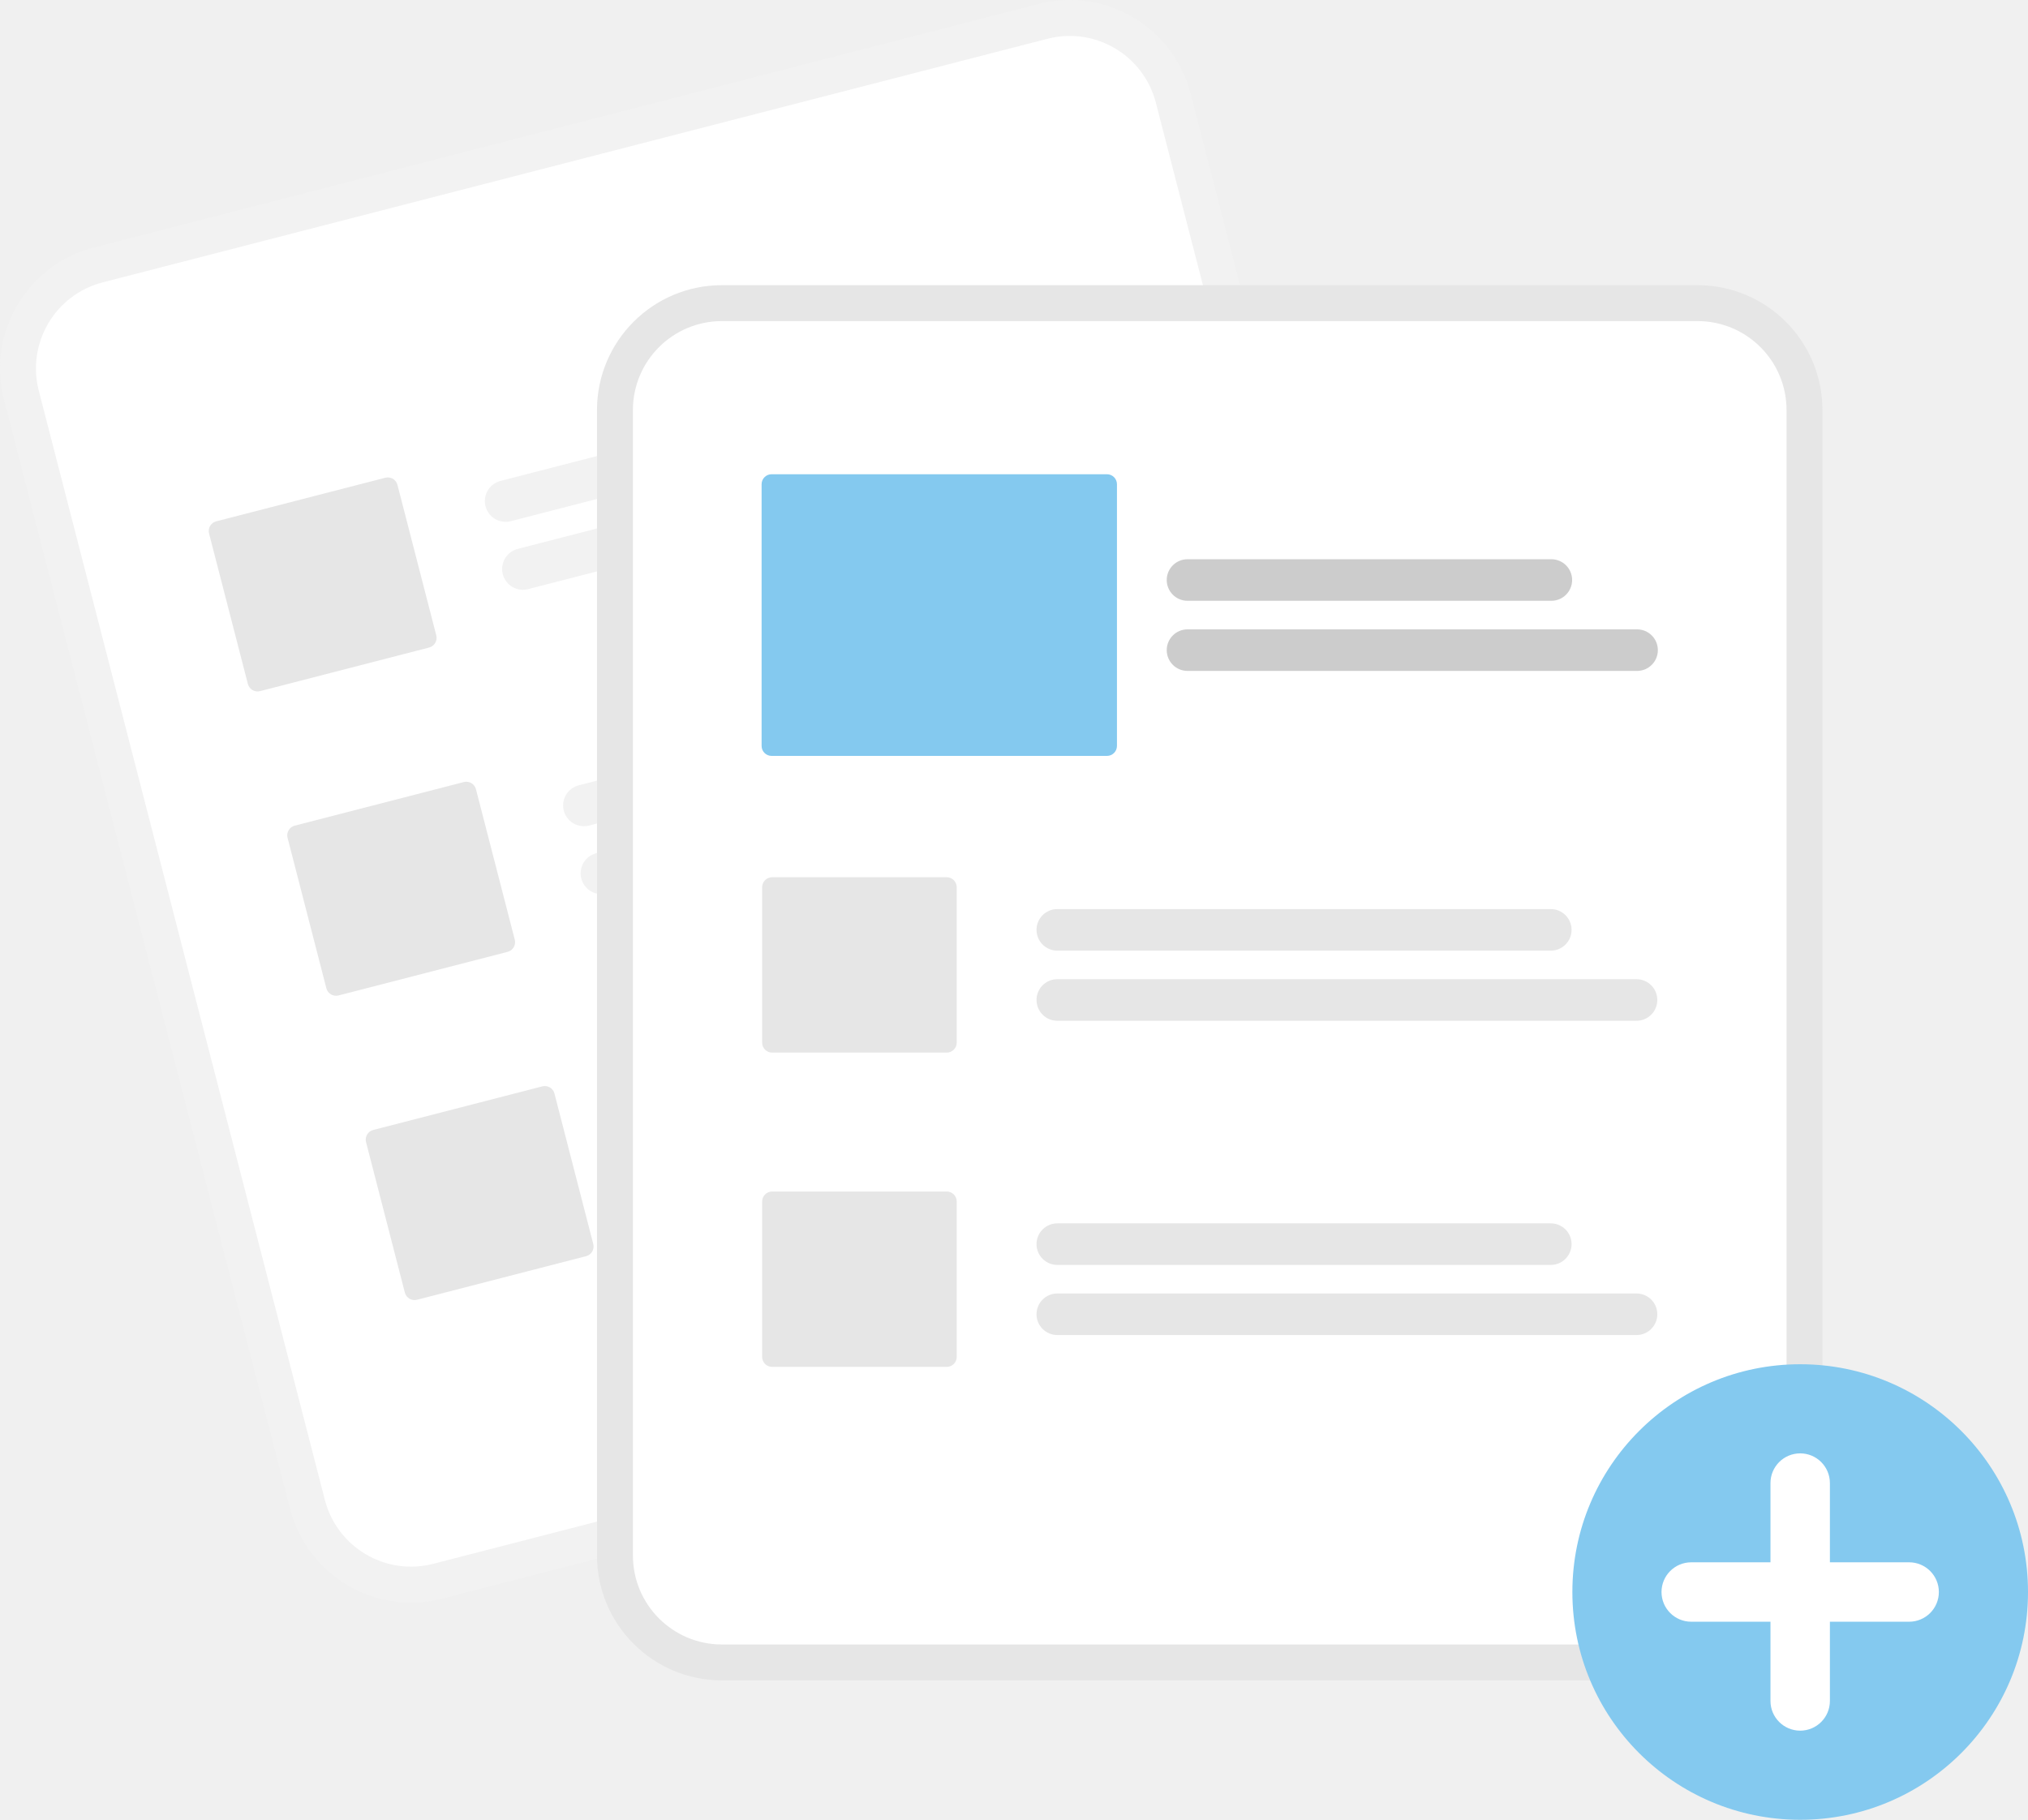
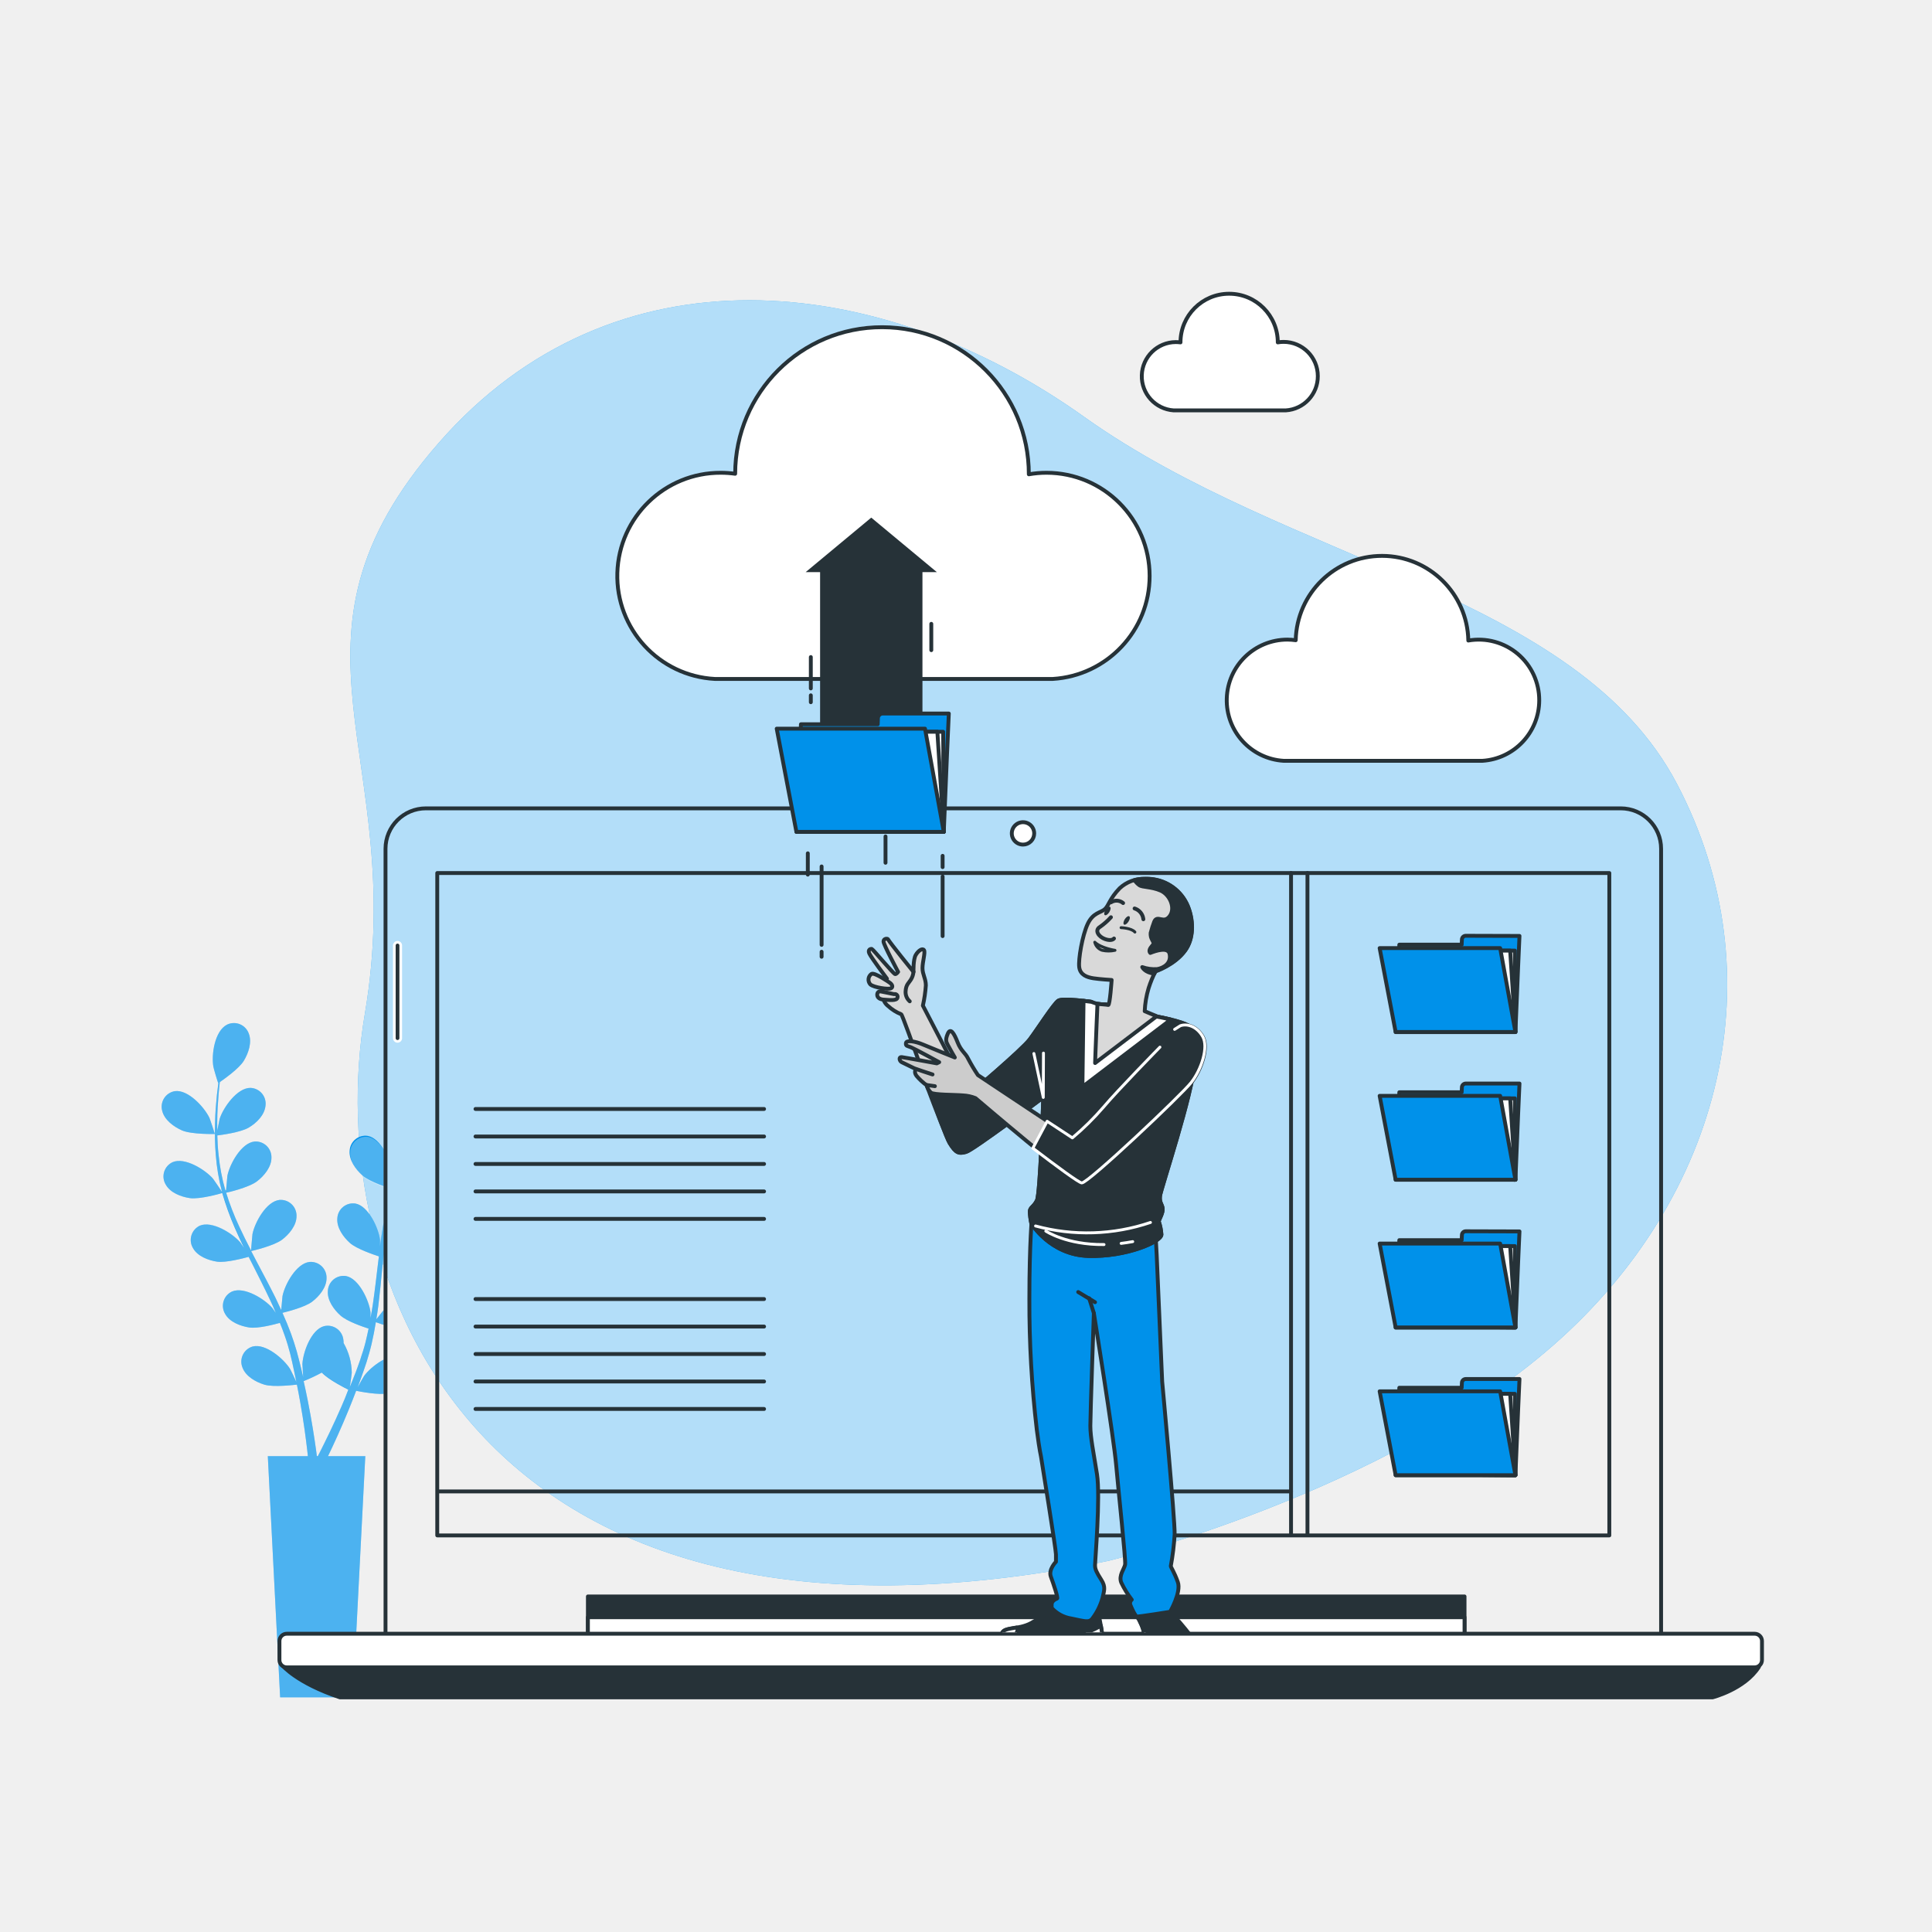
- <svg xmlns="http://www.w3.org/2000/svg" width="782.044" height="701.88" viewBox="0 0 782.044 701.88" role="img" artist="Katerina Limpitsouni" source="https://undraw.co/">
-   <path d="M609.488,100.59l-25.446,6.562L270.537,187.999,245.091,194.561A48.179,48.179,0,0,0,210.508,253.179L320.849,681.056a48.179,48.179,0,0,0,58.618,34.583l.066-.017,364.265-93.937.066-.017a48.179,48.179,0,0,0,34.583-58.618l-110.341-427.877A48.179,48.179,0,0,0,609.488,100.59Z" transform="translate(-208.9778 -99.05999)" fill="#f2f2f2" />
-   <path d="M612.948,114.005l-30.139,7.772L278.69,200.204l-30.139,7.772a34.309,34.309,0,0,0-24.628,41.743l110.341,427.877a34.309,34.309,0,0,0,41.743,24.627l.066-.017,364.265-93.937.066-.017a34.309,34.309,0,0,0,24.627-41.743l-110.341-427.877A34.309,34.309,0,0,0,612.948,114.005Z" transform="translate(-208.9778 -99.05999)" fill="#fff" />
-   <path d="M590.19,252.563,405.917,300.084a8.014,8.014,0,0,1-4.002-15.52l184.273-47.52A8.014,8.014,0,0,1,590.19,252.563Z" transform="translate(-208.9778 -99.05999)" fill="#f2f2f2" />
-   <path d="M628.955,270.499,412.671,326.274a8.014,8.014,0,1,1-4.002-15.52l216.284-55.775a8.014,8.014,0,0,1,4.002,15.52Z" transform="translate(-208.9778 -99.05999)" fill="#f2f2f2" />
-   <path d="M620.458,369.937l-184.273,47.52a8.014,8.014,0,1,1-4.002-15.52l184.273-47.52a8.014,8.014,0,1,1,4.002,15.52Z" transform="translate(-208.9778 -99.05999)" fill="#f2f2f2" />
-   <path d="M659.223,387.873l-216.284,55.775a8.014,8.014,0,1,1-4.002-15.52l216.284-55.775a8.014,8.014,0,0,1,4.002,15.52Z" transform="translate(-208.9778 -99.05999)" fill="#f2f2f2" />
-   <path d="M650.727,487.31l-184.273,47.52a8.014,8.014,0,0,1-4.002-15.52l184.273-47.52a8.014,8.014,0,0,1,4.002,15.52Z" transform="translate(-208.9778 -99.05999)" fill="#f2f2f2" />
-   <path d="M689.492,505.246l-216.284,55.775a8.014,8.014,0,1,1-4.002-15.52l216.284-55.775a8.014,8.014,0,0,1,4.002,15.52Z" transform="translate(-208.9778 -99.05999)" fill="#f2f2f2" />
-   <path d="M374.459,348.809l-65.212,16.817a3.847,3.847,0,0,1-4.681-2.761L289.596,304.816a3.847,3.847,0,0,1,2.761-4.681l65.212-16.817a3.847,3.847,0,0,1,4.681,2.761l14.969,58.048A3.847,3.847,0,0,1,374.459,348.809Z" transform="translate(-208.9778 -99.05999)" fill="#e6e6e6" />
-   <path d="M404.727,466.182l-65.212,16.817a3.847,3.847,0,0,1-4.681-2.761l-14.969-58.048A3.847,3.847,0,0,1,322.626,417.509l65.212-16.817a3.847,3.847,0,0,1,4.681,2.761l14.969,58.048A3.847,3.847,0,0,1,404.727,466.182Z" transform="translate(-208.9778 -99.05999)" fill="#e6e6e6" />
-   <path d="M434.995,583.556l-65.212,16.817a3.847,3.847,0,0,1-4.681-2.761l-14.969-58.048a3.847,3.847,0,0,1,2.761-4.681l65.212-16.817a3.847,3.847,0,0,1,4.681,2.761l14.969,58.048A3.847,3.847,0,0,1,434.995,583.556Z" transform="translate(-208.9778 -99.05999)" fill="#e6e6e6" />
-   <path d="M863.636,209.052H487.318a48.179,48.179,0,0,0-48.125,48.125V699.053a48.179,48.179,0,0,0,48.125,48.125H863.636a48.179,48.179,0,0,0,48.125-48.125V257.177A48.179,48.179,0,0,0,863.636,209.052Z" transform="translate(-208.9778 -99.05999)" fill="#e6e6e6" />
-   <path d="M863.637,222.906H487.318a34.309,34.309,0,0,0-34.271,34.271V699.053a34.309,34.309,0,0,0,34.271,34.271H863.637a34.309,34.309,0,0,0,34.271-34.271V257.177A34.309,34.309,0,0,0,863.637,222.906Z" transform="translate(-208.9778 -99.05999)" fill="#fff" />
-   <circle cx="694.194" cy="614.03" r="87.85" fill="#84c9ef" />
-   <path d="M945.187,701.631H914.631V671.074a11.459,11.459,0,0,0-22.918,0v30.557H861.156a11.459,11.459,0,0,0,0,22.918h30.557V755.105a11.459,11.459,0,1,0,22.918,0V724.548h30.557a11.459,11.459,0,0,0,0-22.918Z" transform="translate(-208.9778 -99.05999)" fill="#fff" />
-   <path d="M807.001,465.716H616.699a8.014,8.014,0,1,1,0-16.028H807.001a8.014,8.014,0,0,1,0,16.028Z" transform="translate(-208.9778 -99.05999)" fill="#e6e6e6" />
-   <path d="M840.059,492.763H616.699a8.014,8.014,0,1,1,0-16.028H840.059a8.014,8.014,0,1,1,0,16.028Z" transform="translate(-208.9778 -99.05999)" fill="#e6e6e6" />
-   <path d="M807.001,586.929H616.699a8.014,8.014,0,1,1,0-16.028H807.001a8.014,8.014,0,0,1,0,16.028Z" transform="translate(-208.9778 -99.05999)" fill="#e6e6e6" />
-   <path d="M840.059,613.977H616.699a8.014,8.014,0,1,1,0-16.028H840.059a8.014,8.014,0,1,1,0,16.028Z" transform="translate(-208.9778 -99.05999)" fill="#e6e6e6" />
-   <path d="M574.07,505.042H506.724a3.847,3.847,0,0,1-3.843-3.843V441.252a3.847,3.847,0,0,1,3.843-3.843h67.346a3.847,3.847,0,0,1,3.843,3.843v59.947A3.847,3.847,0,0,1,574.07,505.042Z" transform="translate(-208.9778 -99.05999)" fill="#e6e6e6" />
-   <path d="M574.07,626.255H506.724a3.847,3.847,0,0,1-3.843-3.843V562.465a3.847,3.847,0,0,1,3.843-3.843h67.346a3.847,3.847,0,0,1,3.843,3.843v59.947A3.847,3.847,0,0,1,574.07,626.255Z" transform="translate(-208.9778 -99.05999)" fill="#e6e6e6" />
-   <path d="M807.212,330.781H666.91a8.014,8.014,0,0,1,0-16.028H807.212a8.014,8.014,0,0,1,0,16.028Z" transform="translate(-208.9778 -99.05999)" fill="#ccc" />
-   <path d="M840.27,357.829H666.91a8.014,8.014,0,1,1,0-16.028h173.36a8.014,8.014,0,0,1,0,16.028Z" transform="translate(-208.9778 -99.05999)" fill="#ccc" />
-   <path d="M635.859,390.607H506.513a3.847,3.847,0,0,1-3.843-3.843V285.817a3.847,3.847,0,0,1,3.843-3.843H635.859a3.847,3.847,0,0,1,3.843,3.843V386.764A3.847,3.847,0,0,1,635.859,390.607Z" transform="translate(-208.9778 -99.05999)" fill="#84c9ef" />
+ <svg xmlns="http://www.w3.org/2000/svg" viewBox="0 0 500 500">
+   <defs>
+     <clipPath id="freepik--clip-path--inject-9">
+       <rect x="34.57" y="250.32" width="64.74" height="189.38" style="fill:none" />
+     </clipPath>
+     <clipPath id="freepik--clip-path-2--inject-9">
+       <rect x="219.17" y="222.51" width="104.64" height="199.94" style="fill:none" />
+     </clipPath>
+   </defs>
+   <g id="freepik--background-simple--inject-9">
+     <path d="M286.92,403.93S358,386.7,402,348.14s57.89-96,32-145.26-100.23-57.08-153.43-95-122-44.78-167,6.71-7.75,80.67-19.14,147.74S121.23,437.65,286.92,403.93Z" style="fill:#0091EA" />
+     <path d="M286.92,403.93S358,386.7,402,348.14s57.89-96,32-145.26-100.23-57.08-153.43-95-122-44.78-167,6.71-7.75,80.67-19.14,147.74S121.23,437.65,286.92,403.93Z" style="fill:#fff;opacity:0.7" />
+   </g>
+   <g id="freepik--Plants--inject-9">
+     <g style="clip-path:url(#freepik--clip-path--inject-9)">
+       <path d="M108.24,293.87c.06,0,1.1-4,1.14-4.29.42-3-.55-9.18-3.65-10.68a4.08,4.08,0,0,0-5.55,2.46c-.83,2.28.23,5.09,1.47,7C103.12,290.64,108.24,293.86,108.24,293.87Z" style="fill:#0091EA" />
+       <path d="M126.29,272c-3.43-.36-7.49,4.33-8.75,7.14-.1.24-1.36,4.24-1.3,4.23h.08c-.65.74-1.34,1.54-2.07,2.42-1.34,1.65-2.84,3.52-4.33,5.67a71.2,71.2,0,0,0-4.49,7.15,52.4,52.4,0,0,0-3.84,8.64l0,.11c0-1,0-3.83-.06-4.05-.39-3.05-3-8.71-6.34-9.34a4.07,4.07,0,0,0-4.7,3.84c-.2,2.42,1.56,4.85,3.27,6.38,1.93,1.72,7.3,3.4,7.73,3.53A71.06,71.06,0,0,0,99.19,317c-.33,1.84-.6,3.7-.85,5.58,0-.87,0-1.65,0-1.76-.39-3.05-3-8.72-6.34-9.34a4.07,4.07,0,0,0-4.7,3.83c-.2,2.43,1.56,4.85,3.27,6.38s6.29,3.07,7.49,3.46l-.27,2.16c-.41,3.45-.81,6.91-1.3,10.28-.17,1.19-.39,2.35-.6,3.52,0-.78,0-1.43,0-1.53-.4-3.05-3-8.71-6.34-9.34a4.07,4.07,0,0,0-4.7,3.84c-.2,2.42,1.56,4.85,3.27,6.38s5.84,2.92,7.27,3.38c-.25,1.19-.5,2.38-.79,3.52-.22.77-.38,1.53-.65,2.3s-.49,1.51-.73,2.26c-.52,1.42-1,2.89-1.58,4.27-.37,1-.74,1.87-1.11,2.78.19-1.18.51-3.5.51-3.7a15.86,15.86,0,0,0-2.12-7.7,4.54,4.54,0,0,0-.06-.9,4.07,4.07,0,0,0-5-3.46c-3.33.89-5.44,6.73-5.6,9.8,0,.18.11,2.16.2,3.41-.16-.73-.32-1.43-.5-2.17-.35-1.48-.74-2.94-1.16-4.51-.22-.75-.45-1.51-.69-2.27s-.53-1.55-.8-2.33c-.66-1.8-1.41-3.6-2.21-5.38,1.29-.31,5.85-1.48,7.68-2.88s3.75-3.69,3.73-6.12a4.07,4.07,0,0,0-4.4-4.17c-3.42.37-6.4,5.82-7,8.84,0,.19-.24,2.4-.33,3.61-.49-1.07-1-2.14-1.5-3.21-1.53-3.08-3.18-6.15-4.8-9.22l-1.48-2.83c.46-.11,5.91-1.37,8-2.95,1.82-1.39,3.76-3.68,3.74-6.11a4.08,4.08,0,0,0-4.4-4.18c-3.43.37-6.4,5.83-7,8.84,0,.23-.34,3.41-.37,4.23-1.08-2.08-2.13-4.16-3.09-6.25a70,70,0,0,1-3.36-8.69c.21,0,5.91-1.34,8-2.95,1.82-1.4,3.75-3.69,3.73-6.12a4.07,4.07,0,0,0-4.4-4.17c-3.42.37-6.39,5.83-7,8.84,0,.2-.26,2.62-.34,3.78l-.19,0a51.43,51.43,0,0,1-1.75-9.2c-.2-1.71-.28-3.36-.33-5,1.08-.13,6-.79,8.08-2s4.14-3.26,4.39-5.68a4.08,4.08,0,0,0-3.92-4.63c-3.44,0-7,5.09-7.94,8,0,.16-.4,1.83-.63,3.06,0-.73,0-1.47,0-2.17,0-2.6.17-5,.34-7.1.1-1.2.21-2.28.33-3.29,1-.69,5-3.5,6.21-5.51s2.17-4.79,1.28-7.06a4.08,4.08,0,0,0-5.61-2.3C55.51,266.83,54.7,273,55.21,276c0,.27,1.2,4.29,1.25,4.25l.06,0c-.13,1-.26,2-.39,3.16-.21,2.11-.42,4.5-.48,7.11a71.89,71.89,0,0,0,.2,8.45,53,53,0,0,0,1.56,9.32s0,.08,0,.11c-.55-.85-2.14-3.18-2.28-3.35-2-2.32-7.27-5.63-10.44-4.29a4.07,4.07,0,0,0-1.81,5.79c1.17,2.14,4,3.19,6.25,3.52,2.56.37,8-1.19,8.39-1.32a72.55,72.55,0,0,0,3.27,9.06c.74,1.72,1.54,3.43,2.37,5.13-.49-.72-.94-1.36-1-1.45-2-2.32-7.27-5.63-10.44-4.29A4.09,4.09,0,0,0,49.94,323c1.17,2.13,4,3.19,6.25,3.52s6.94-.91,8.16-1.25l1,1.95c1.56,3.11,3.14,6.21,4.59,9.3.51,1.08,1,2.17,1.44,3.26-.44-.64-.81-1.17-.88-1.25-2-2.33-7.27-5.64-10.44-4.29a4.07,4.07,0,0,0-1.8,5.79c1.17,2.13,4,3.18,6.25,3.52s6.48-.79,7.93-1.19c.45,1.12.89,2.26,1.27,3.37.25.77.53,1.49.74,2.27s.42,1.54.64,2.29c.35,1.48.72,3,1,4.44.22,1,.42,2,.61,2.93-.49-1.09-1.51-3.2-1.62-3.37-1.63-2.6-6.33-6.67-9.67-5.82a4.07,4.07,0,0,0-2.66,5.45c.84,2.28,3.45,3.75,5.65,4.42,2.42.74,7.77.06,8.44,0,.32,1.6.62,3.16.87,4.63.91,5.12,1.46,9.41,1.81,12.42.06.53.11,1,.16,1.46H69.31l3.19,62.42H91.34l3.2-62.42H84.88l.22-.44c1.32-2.77,3.16-6.73,5.15-11.59.63-1.53,1.27-3.18,1.92-4.88.64.13,6,1.21,8.42.65,2.24-.5,5-1.77,6-4a4.08,4.08,0,0,0-2.25-5.63c-3.27-1.1-8.25,2.61-10.08,5.08-.11.15-1.1,1.87-1.71,3,.26-.7.52-1.37.78-2.09.52-1.42,1-2.86,1.52-4.4.22-.75.45-1.51.68-2.28s.41-1.58.62-2.38c.44-1.87.8-3.78,1.12-5.71,1.24.45,5.69,2,8,1.84s5.17-1,6.49-3a4.07,4.07,0,0,0-1.37-5.91c-3.06-1.58-8.55,1.33-10.73,3.5-.13.13-1.52,1.87-2.27,2.83.19-1.16.37-2.32.52-3.51.42-3.41.75-6.88,1.08-10.34l.33-3.17c.44.16,5.69,2.11,8.27,1.93,2.29-.16,5.16-1,6.49-3a4.07,4.07,0,0,0-1.37-5.91c-3.06-1.58-8.55,1.33-10.73,3.5-.16.17-2.16,2.66-2.64,3.32.25-2.32.52-4.64.87-6.91a72.22,72.22,0,0,1,2-9.1c.2.08,5.67,2.14,8.31,2,2.29-.16,5.16-1,6.49-3a4.07,4.07,0,0,0-1.37-5.91c-3.06-1.58-8.55,1.33-10.73,3.5-.14.15-1.66,2.05-2.37,3l-.17-.09a51.47,51.47,0,0,1,3.61-8.64c.78-1.54,1.62-3,2.46-4.32,1,.49,5.47,2.67,7.87,2.76s5.25-.42,6.79-2.3a4.09,4.09,0,0,0-.71-6c-2.87-1.91-8.65.39-11,2.3-.13.11-1.35,1.31-2.22,2.21.39-.61.78-1.25,1.17-1.83,1.44-2.17,2.89-4.07,4.19-5.74.75-.94,1.44-1.78,2.1-2.56,1.21,0,6.09-.17,8.22-1.17s4.46-2.8,5-5.18A4.08,4.08,0,0,0,126.29,272ZM88.37,364c-2.07,4.76-4,8.65-5.35,11.35-.27.54-.52,1-.75,1.47H82c-.07-.53-.14-1.1-.23-1.75-.42-3-1.08-7.36-2.1-12.5-.32-1.63-.69-3.36-1.09-5.14a45,45,0,0,0,4.71-2.21c1.76,1.91,6.28,4.14,6.86,4.43C89.58,361.14,89,362.6,88.37,364Z" style="fill:#0091EA" />
+       <path d="M47.08,292.54c2.47,1.08,8.52.94,8.53.94s-1.3-4-1.42-4.2c-1.33-2.77-5.52-7.36-8.94-6.89a4.08,4.08,0,0,0-3.27,5.1C42.55,289.86,45,291.62,47.08,292.54Z" style="fill:#0091EA" />
+       <path d="M47.08,292.54c2.47,1.08,8.52.94,8.53.94s-1.3-4-1.42-4.2c-1.33-2.77-5.52-7.36-8.94-6.89a4.08,4.08,0,0,0-3.27,5.1C42.55,289.86,45,291.62,47.08,292.54Z" style="fill:#fff;opacity:0.3" />
+       <path d="M108.24,293.87c.06,0,1.1-4,1.14-4.29.42-3-.55-9.18-3.65-10.68a4.08,4.08,0,0,0-5.55,2.46c-.83,2.28.23,5.09,1.47,7C103.12,290.64,108.24,293.86,108.24,293.87Z" style="fill:#fff;opacity:0.3" />
+       <path d="M57.56,308.73a72.55,72.55,0,0,0,3.27,9.06c.74,1.72,1.54,3.43,2.37,5.13-.49-.72-.94-1.36-1-1.45-2-2.32-7.27-5.63-10.44-4.29A4.09,4.09,0,0,0,49.94,323c1.17,2.13,4,3.19,6.25,3.52s6.94-.91,8.16-1.25l1,1.95c1.56,3.11,3.14,6.21,4.59,9.3.51,1.08,1,2.17,1.44,3.26-.44-.64-.81-1.17-.88-1.25-2-2.33-7.27-5.64-10.44-4.29a4.07,4.07,0,0,0-1.8,5.79c1.17,2.13,4,3.18,6.25,3.52s6.48-.79,7.93-1.19c.45,1.12.89,2.26,1.27,3.37.25.77.53,1.49.74,2.27s.42,1.54.64,2.29c.35,1.48.72,3,1,4.44.22,1,.42,2,.61,2.93-.49-1.09-1.51-3.2-1.62-3.37-1.63-2.6-6.33-6.67-9.67-5.82a4.07,4.07,0,0,0-2.66,5.45c.84,2.28,3.45,3.75,5.65,4.42,2.42.74,7.77.06,8.44,0,.32,1.6.62,3.16.87,4.63.91,5.12,1.46,9.41,1.81,12.42.06.53.11,1,.16,1.46H69.31l3.19,62.42H91.34l3.2-62.42H84.88l.22-.44c1.32-2.77,3.16-6.73,5.15-11.59.63-1.53,1.27-3.18,1.92-4.88.64.13,6,1.21,8.42.65,2.24-.5,5-1.77,6-4a4.08,4.08,0,0,0-2.25-5.63c-3.27-1.1-8.25,2.61-10.08,5.08-.11.15-1.1,1.87-1.71,3,.26-.7.52-1.37.78-2.09.52-1.42,1-2.86,1.52-4.4.22-.75.45-1.51.68-2.28s.41-1.58.62-2.38c.44-1.87.8-3.78,1.12-5.71,1.24.45,5.69,2,8,1.84s5.17-1,6.49-3a4.07,4.07,0,0,0-1.37-5.91c-3.06-1.58-8.55,1.33-10.73,3.5-.13.13-1.52,1.87-2.27,2.83.19-1.16.37-2.32.52-3.51.42-3.41.75-6.88,1.08-10.34l.33-3.17c.44.16,5.69,2.11,8.27,1.93,2.29-.16,5.16-1,6.49-3a4.07,4.07,0,0,0-1.37-5.91c-3.06-1.58-8.55,1.33-10.73,3.5-.16.17-2.16,2.66-2.64,3.32.25-2.32.52-4.64.87-6.91a72.22,72.22,0,0,1,2-9.1c.2.08,5.67,2.14,8.31,2,2.29-.16,5.16-1,6.49-3a4.07,4.07,0,0,0-1.37-5.91c-3.06-1.58-8.55,1.33-10.73,3.5-.14.15-1.66,2.05-2.37,3l-.17-.09a51.47,51.47,0,0,1,3.61-8.64c.78-1.54,1.62-3,2.46-4.32,1,.49,5.47,2.67,7.87,2.76s5.25-.42,6.79-2.3a4.09,4.09,0,0,0-.71-6c-2.87-1.91-8.65.39-11,2.3-.13.11-1.35,1.31-2.22,2.21.39-.61.78-1.25,1.17-1.83,1.44-2.17,2.89-4.07,4.19-5.74.75-.94,1.44-1.78,2.1-2.56,1.21,0,6.09-.17,8.22-1.17s4.46-2.8,5-5.18a4.08,4.08,0,0,0-3.41-5c-3.43-.36-7.49,4.33-8.75,7.14-.1.24-1.36,4.24-1.3,4.23h.08c-.65.74-1.34,1.54-2.07,2.42-1.34,1.65-2.84,3.52-4.33,5.67a71.2,71.2,0,0,0-4.49,7.15,52.4,52.4,0,0,0-3.84,8.64l0,.11c0-1,0-3.83-.06-4.05-.39-3.05-3-8.71-6.34-9.34a4.07,4.07,0,0,0-4.7,3.84c-.2,2.42,1.56,4.85,3.27,6.38,1.93,1.72,7.3,3.4,7.73,3.53A71.06,71.06,0,0,0,99.19,317c-.33,1.84-.6,3.7-.85,5.58,0-.87,0-1.65,0-1.76-.39-3.05-3-8.72-6.34-9.34a4.07,4.07,0,0,0-4.7,3.83c-.2,2.43,1.56,4.85,3.27,6.38s6.29,3.07,7.49,3.46l-.27,2.16c-.41,3.45-.81,6.91-1.3,10.28-.17,1.19-.39,2.35-.6,3.52,0-.78,0-1.43,0-1.53-.4-3.05-3-8.71-6.34-9.34a4.07,4.07,0,0,0-4.7,3.84c-.2,2.42,1.56,4.85,3.27,6.38s5.84,2.92,7.27,3.38c-.25,1.19-.5,2.38-.79,3.52-.22.77-.38,1.53-.65,2.3s-.49,1.51-.73,2.26c-.52,1.42-1,2.89-1.58,4.27-.37,1-.74,1.87-1.11,2.78.19-1.18.51-3.5.51-3.7a15.86,15.86,0,0,0-2.12-7.7,4.54,4.54,0,0,0-.06-.9,4.07,4.07,0,0,0-5-3.46c-3.33.89-5.44,6.73-5.6,9.8,0,.18.11,2.16.2,3.41-.16-.73-.32-1.43-.5-2.17-.35-1.48-.74-2.94-1.16-4.51-.22-.75-.45-1.51-.69-2.27s-.53-1.55-.8-2.33c-.66-1.8-1.41-3.6-2.21-5.38,1.29-.31,5.85-1.48,7.68-2.88s3.75-3.69,3.73-6.12a4.07,4.07,0,0,0-4.4-4.17c-3.42.37-6.4,5.82-7,8.84,0,.19-.24,2.4-.33,3.61-.49-1.07-1-2.14-1.5-3.21-1.53-3.08-3.18-6.15-4.8-9.22l-1.48-2.83c.46-.11,5.91-1.37,8-2.95,1.82-1.39,3.76-3.68,3.74-6.11a4.08,4.08,0,0,0-4.4-4.18c-3.43.37-6.4,5.83-7,8.84,0,.23-.34,3.41-.37,4.23-1.08-2.08-2.13-4.16-3.09-6.25a70,70,0,0,1-3.36-8.69c.21,0,5.91-1.34,8-2.95,1.82-1.4,3.75-3.69,3.73-6.12a4.07,4.07,0,0,0-4.4-4.17c-3.42.37-6.39,5.83-7,8.84,0,.2-.26,2.62-.34,3.78l-.19,0a51.43,51.43,0,0,1-1.75-9.2c-.2-1.71-.28-3.36-.33-5,1.08-.13,6-.79,8.08-2s4.14-3.26,4.39-5.68a4.08,4.08,0,0,0-3.92-4.63c-3.44,0-7,5.09-7.94,8,0,.16-.4,1.83-.63,3.06,0-.73,0-1.47,0-2.17,0-2.6.17-5,.34-7.1.1-1.2.21-2.28.33-3.29,1-.69,5-3.5,6.21-5.51s2.17-4.79,1.28-7.06a4.08,4.08,0,0,0-5.61-2.3C55.51,266.83,54.7,273,55.21,276c0,.27,1.2,4.29,1.25,4.25l.06,0c-.13,1-.26,2-.39,3.16-.21,2.11-.42,4.5-.48,7.11a71.89,71.89,0,0,0,.2,8.45,53,53,0,0,0,1.56,9.32s0,.08,0,.11c-.55-.85-2.14-3.18-2.28-3.35-2-2.32-7.27-5.63-10.44-4.29a4.07,4.07,0,0,0-1.81,5.79c1.17,2.14,4,3.19,6.25,3.52C51.73,310.42,57.13,308.86,57.56,308.73ZM83.33,355.2c1.76,1.91,6.28,4.14,6.86,4.43-.61,1.51-1.22,3-1.82,4.35-2.07,4.76-4,8.65-5.35,11.35-.27.54-.52,1-.75,1.47H82c-.07-.53-.14-1.1-.23-1.75-.42-3-1.08-7.36-2.1-12.5-.32-1.63-.69-3.36-1.09-5.14A45,45,0,0,0,83.33,355.2Z" style="fill:#fff;opacity:0.3" />
+     </g>
+   </g>
+   <g id="freepik--Device--inject-9">
+     <path d="M110.23,209.2h309.2a10.46,10.46,0,0,1,10.46,10.46V423.48a0,0,0,0,1,0,0H99.77a0,0,0,0,1,0,0V219.66A10.46,10.46,0,0,1,110.23,209.2Z" style="fill:none;stroke:#263238;stroke-linecap:round;stroke-linejoin:round" />
+     <rect x="113.16" y="225.94" width="303.33" height="171.42" style="fill:none;stroke:#263238;stroke-linecap:round;stroke-linejoin:round" />
+     <rect x="152.15" y="413.16" width="226.87" height="11.18" style="fill:#263238;stroke:#263238;stroke-linecap:round;stroke-linejoin:round" />
+     <rect x="152.15" y="418.54" width="226.87" height="5.8" style="fill:#fff;stroke:#263238;stroke-linecap:round;stroke-linejoin:round" />
+     <path d="M73.07,431s3.73,4.56,14.91,8.28H443.19s8.28-2.07,12-7.86Z" style="fill:#263238;stroke:#263238;stroke-linecap:round;stroke-linejoin:round" />
+     <rect x="72.32" y="422.81" width="383.68" height="8.7" rx="1.89" style="fill:#fff;stroke:#263238;stroke-linecap:round;stroke-linejoin:round" />
+     <path d="M267.65,215.68a2.9,2.9,0,1,0-2.89,2.9A2.89,2.89,0,0,0,267.65,215.68Z" style="fill:#fff;stroke:#263238;stroke-linecap:round;stroke-linejoin:round" />
+     <path d="M102.88,269.5h0a.83.83,0,0,1-.83-.82v-24a.83.83,0,0,1,.83-.82h0a.83.83,0,0,1,.83.82v24A.83.83,0,0,1,102.88,269.5Z" style="fill:#263238;stroke:#fff;stroke-miterlimit:10;stroke-width:0.692px" />
+     <line x1="334.12" y1="225.94" x2="334.12" y2="397.3" style="fill:none;stroke:#263238;stroke-linecap:round;stroke-linejoin:round" />
+     <line x1="338.37" y1="225.94" x2="338.37" y2="397.3" style="fill:none;stroke:#263238;stroke-linecap:round;stroke-linejoin:round" />
+     <line x1="113.33" y1="385.98" x2="334.12" y2="385.98" style="fill:none;stroke:#263238;stroke-linecap:round;stroke-linejoin:round" />
+     <line x1="123.06" y1="364.64" x2="197.74" y2="364.64" style="fill:none;stroke:#263238;stroke-linecap:round;stroke-linejoin:round" />
+     <line x1="123.06" y1="357.53" x2="197.74" y2="357.53" style="fill:none;stroke:#263238;stroke-linecap:round;stroke-linejoin:round" />
+     <line x1="123.06" y1="350.42" x2="197.74" y2="350.42" style="fill:none;stroke:#263238;stroke-linecap:round;stroke-linejoin:round" />
+     <line x1="123.06" y1="343.31" x2="197.74" y2="343.31" style="fill:none;stroke:#263238;stroke-linecap:round;stroke-linejoin:round" />
+     <line x1="123.06" y1="336.19" x2="197.74" y2="336.19" style="fill:none;stroke:#263238;stroke-linecap:round;stroke-linejoin:round" />
+     <line x1="123.06" y1="315.45" x2="197.74" y2="315.45" style="fill:none;stroke:#263238;stroke-linecap:round;stroke-linejoin:round" />
+     <line x1="123.06" y1="308.34" x2="197.74" y2="308.34" style="fill:none;stroke:#263238;stroke-linecap:round;stroke-linejoin:round" />
+     <line x1="123.06" y1="301.23" x2="197.74" y2="301.23" style="fill:none;stroke:#263238;stroke-linecap:round;stroke-linejoin:round" />
+     <line x1="123.06" y1="294.12" x2="197.74" y2="294.12" style="fill:none;stroke:#263238;stroke-linecap:round;stroke-linejoin:round" />
+     <line x1="123.06" y1="287" x2="197.74" y2="287" style="fill:none;stroke:#263238;stroke-linecap:round;stroke-linejoin:round" />
+     <path d="M379.34,242.18a1,1,0,0,0-1,1l-.06,1.3H362.14l-.95,22.63h31l.71-17.15.24-5.48.1-2.26Z" style="fill:#0091EA;stroke:#263238;stroke-linecap:round;stroke-linejoin:round" />
+     <polygon points="392.19 267.07 392.05 246.02 362.26 246.02 362.5 266.82 392.19 267.07" style="fill:#fff;stroke:#263238;stroke-linecap:round;stroke-linejoin:round" />
+     <polygon points="392.19 267.07 390.83 246.02 361.04 246.02 361.28 266.82 392.19 267.07" style="fill:#fff;stroke:#263238;stroke-linecap:round;stroke-linejoin:round" />
+     <polygon points="361.19 267.07 357.05 245.37 388.24 245.37 392.19 267.07 361.19 267.07" style="fill:#0091EA;stroke:#263238;stroke-linecap:round;stroke-linejoin:round" />
+     <path d="M379.34,280.42a1,1,0,0,0-1,.95l-.06,1.31H362.14l-.95,22.63h31l.71-17.16.24-5.47.1-2.26Z" style="fill:#0091EA;stroke:#263238;stroke-linecap:round;stroke-linejoin:round" />
+     <polygon points="392.19 305.31 392.05 284.26 362.26 284.26 362.5 305.05 392.19 305.31" style="fill:#fff;stroke:#263238;stroke-linecap:round;stroke-linejoin:round" />
+     <polygon points="392.19 305.31 390.83 284.26 361.04 284.26 361.28 305.05 392.19 305.31" style="fill:#fff;stroke:#263238;stroke-linecap:round;stroke-linejoin:round" />
+     <polygon points="361.19 305.31 357.05 283.6 388.24 283.6 392.19 305.31 361.19 305.31" style="fill:#0091EA;stroke:#263238;stroke-linecap:round;stroke-linejoin:round" />
+     <path d="M379.34,318.65a1,1,0,0,0-1,1l-.06,1.3H362.14l-.95,22.63h31l.71-17.15.24-5.48.1-2.26Z" style="fill:#0091EA;stroke:#263238;stroke-linecap:round;stroke-linejoin:round" />
+     <polygon points="392.19 343.54 392.05 322.49 362.26 322.49 362.5 343.29 392.19 343.54" style="fill:#fff;stroke:#263238;stroke-linecap:round;stroke-linejoin:round" />
+     <polygon points="392.19 343.54 390.83 322.49 361.04 322.49 361.28 343.29 392.19 343.54" style="fill:#fff;stroke:#263238;stroke-linecap:round;stroke-linejoin:round" />
+     <polygon points="361.19 343.54 357.05 321.83 388.24 321.83 392.19 343.54 361.19 343.54" style="fill:#0091EA;stroke:#263238;stroke-linecap:round;stroke-linejoin:round" />
+     <path d="M379.34,356.89a1,1,0,0,0-1,.95l-.06,1.31H362.14l-.95,22.63h31l.71-17.16.24-5.47.1-2.26Z" style="fill:#0091EA;stroke:#263238;stroke-linecap:round;stroke-linejoin:round" />
+     <polygon points="392.19 381.78 392.05 360.73 362.26 360.73 362.5 381.52 392.19 381.78" style="fill:#fff;stroke:#263238;stroke-linecap:round;stroke-linejoin:round" />
+     <polygon points="392.19 381.78 390.83 360.73 361.04 360.73 361.28 381.52 392.19 381.78" style="fill:#fff;stroke:#263238;stroke-linecap:round;stroke-linejoin:round" />
+     <polygon points="361.19 381.78 357.05 360.07 388.24 360.07 392.19 381.78 361.19 381.78" style="fill:#0091EA;stroke:#263238;stroke-linecap:round;stroke-linejoin:round" />
+   </g>
+   <g id="freepik--Character--inject-9">
+     <g style="clip-path:url(#freepik--clip-path-2--inject-9)">
+       <path d="M294.22,418.35a11.88,11.88,0,0,1,2.12,6.67c-.2,3.44,8.3,7.19,10.63,5.77s2.73-5.26,1-7.69a74.44,74.44,0,0,0-5.16-6c-.51-.61-.51-1.11-2.13-1.11S294.83,415.92,294.22,418.35Z" style="fill:#263238;stroke:#263238;stroke-linecap:round;stroke-linejoin:round" />
+       <path d="M308.43,423.89a9.13,9.13,0,0,1-.25,2.55c-.51,1.82-1,1.92-1,1.92l-.91-1.42-1.92.51-.1,1.82a9.24,9.24,0,0,1-3.24-.4c-1.12-.51-3.34-1.72-3.75-4.15a15.37,15.37,0,0,0-2.22-5,10.64,10.64,0,0,1,1.31,5.3c-.2,3.44,8.3,7.19,10.63,5.77C309.06,429.52,309.59,426.29,308.43,423.89Z" style="fill:#fff;stroke:#263238;stroke-linecap:round;stroke-linejoin:round" />
+       <path d="M272.87,415.82a35.31,35.31,0,0,1-6.07,4.25c-3.23,1.72-7,1-7.48,2.63s2.12,3.13,8,3.94,6.88-.61,9.41-1.52,7-.2,8-.91.1-3.44-.3-6-.61-3.23-.61-3.23a10,10,0,0,1-5.67.91A20.69,20.69,0,0,0,272.87,415.82Z" style="fill:#263238;stroke:#263238;stroke-linecap:round;stroke-linejoin:round" />
+       <path d="M276.72,425.12c2.53-.91,7-.2,8-.91.68-.47.49-1.87.17-3.5a14.11,14.11,0,0,1-3.31,1.58,75.81,75.81,0,0,0-8,2.33,12.06,12.06,0,0,1-9.1-.51c-2.53-1-1.52-.91-1.22-1.92a1.09,1.09,0,0,0-.15-1c-1.92.35-3.48.46-3.79,1.47-.51,1.61,2.12,3.13,8,3.94S274.19,426,276.72,425.12Z" style="fill:#fff;stroke:#263238;stroke-linecap:round;stroke-linejoin:round" />
+       <path d="M267.11,314.55s-.71,6.78-.71,21.65A282.71,282.71,0,0,0,268.32,370c.81,6.17,1,6.27,1.11,7.08s3.85,23.77,3.85,25.19v1.92s-2,2-1.32,3.85,1.93,5.56,1.62,5.66-1.41.61-1.41,1.52v.91a8.56,8.56,0,0,0,5.05,2.73c3.54.71,4.66,1.22,5.57-.1a15.45,15.45,0,0,0,2.53-5.16c.4-1.92.91-2.83-.31-4.75s-1.62-2.74-1.62-3.75,1.42-17.8.51-23.57S282.18,372,282.18,369s.91-29.14.91-29.14,5.16,32.27,5.77,39.25,2.53,24.69,2.32,25.8-1.72,2.83-1,4.65A24.13,24.13,0,0,0,292.9,414a1.23,1.23,0,0,0-.3,1.51c.41,1,1.22,2.73,1.62,2.84s8.6-1.22,8.6-1.22,2.93-5.06,2-7.69S303,405.6,303,405.3a67.28,67.28,0,0,0,1-8.2c.1-3.64-3.23-39.55-3.23-39.55s-1.42-32.48-1.42-32.78-.3-5.47-.3-5.47-10.73,7.09-19.93,4.05S267.11,314.55,267.11,314.55Z" style="fill:#0091EA;stroke:#263238;stroke-linecap:round;stroke-linejoin:round" />
+       <line x1="283.09" y1="339.84" x2="281.88" y2="336" style="fill:none;stroke:#263238;stroke-linecap:round;stroke-linejoin:round" />
+       <line x1="283.39" y1="337.01" x2="279.04" y2="334.38" style="fill:none;stroke:#263238;stroke-linecap:round;stroke-linejoin:round" />
+       <path d="M282.42,259.27s-7.37-1.07-8.54-.29-5.33,7.27-7.37,10-15.72,14.27-15.72,14.27l-11.95-23a34.59,34.59,0,0,0,.77-5.24c0-1.74-.87-2.81-.87-4.46s.78-4.08.39-4.66-1.46.1-2.14,1.26-.58,4.37-.58,4.37-6.08-7.5-6.6-8.44c-.14-.26-1.16-.2-1.16.58s3.78,7.86,3.78,7.86-.39.58-.77.58-5.73-6.4-6-6.5-1.16.1-.68,1.16,4.56,6.51,4.56,6.51a12,12,0,0,0-2.33.29.85.85,0,0,0-.09,1.36,4.22,4.22,0,0,0,1.16.77s.1.59.19,1.56a3.53,3.53,0,0,0,1.36,3.1,10.83,10.83,0,0,0,3.4,2.14c.48.09,10.88,30.6,12.53,33.32s2.43,2.81,4.27,2.32S270,284,270,284s-.77,24.94-1.65,26.69-1.84,1.75-1.84,2.91a18.78,18.78,0,0,0,.39,3s4.85,8.15,14.75,8.44,18.92-3.69,18.92-5.53a12.82,12.82,0,0,0-.68-3.4c0-.38,1.17-2.23,1-3.39s-.87-1.46-.68-3.2,8.54-26.69,8.93-34.36.48-8.25-1.36-9.6-8.64-2.53-8.64-2.53l-11.45-2.91-4.56-.39Z" style="fill:#d9d9d9;stroke:#263238;stroke-linecap:round;stroke-linejoin:round" />
+       <path d="M309.11,275.18c.39-7.66.48-8.25-1.36-9.6s-8.64-2.53-8.64-2.53l-11.45-2.91-4.56-.39-.68-.48s-7.37-1.07-8.54-.29-5.33,7.27-7.37,10-15.72,14.27-15.72,14.27l-4-8.13L239.48,280c3,7.92,5.62,14.71,6.26,15.77,1.65,2.71,2.43,2.81,4.27,2.32S270,284,270,284s-.77,24.94-1.65,26.69-1.84,1.75-1.84,2.91a18.78,18.78,0,0,0,.39,3s4.85,8.15,14.75,8.44,18.92-3.69,18.92-5.53a12.82,12.82,0,0,0-.68-3.4c0-.38,1.17-2.23,1-3.39s-.87-1.46-.68-3.2S308.72,282.85,309.11,275.18Z" style="fill:#263238;stroke:#263238;stroke-linecap:round;stroke-linejoin:round" />
+       <polyline points="270.05 272.54 270 284.01 267.57 272.65" style="fill:none;stroke:#fff;stroke-linecap:round;stroke-linejoin:round;stroke-width:0.75px" />
+       <path d="M268,317.28a51,51,0,0,0,29.74-.91" style="fill:none;stroke:#fff;stroke-linecap:round;stroke-linejoin:round;stroke-width:0.75px" />
+       <path d="M290.15,321.79c1-.12,1.94-.27,3-.46" style="fill:none;stroke:#fff;stroke-linecap:round;stroke-linejoin:round;stroke-width:0.75px" />
+       <path d="M270.65,318.6s5.35,3.61,15.07,3.49" style="fill:none;stroke:#fff;stroke-linecap:round;stroke-linejoin:round;stroke-width:0.75px" />
+       <path d="M236.41,251.47a4.48,4.48,0,0,1-.61,1.95c-.59,1-1.33,1.35-1.43,3.1a3.17,3.17,0,0,0,1.07,2.62" style="fill:none;stroke:#263238;stroke-linecap:round;stroke-linejoin:round" />
+       <path d="M230.2,254.28s-3.88-2.71-4.66-2.23a1.81,1.81,0,0,0-.29,2.72c.88.78,4.66,1.36,5.34,1S230.82,254.68,230.2,254.28Z" style="fill:#d9d9d9;stroke:#263238;stroke-linecap:round;stroke-linejoin:round" />
+       <path d="M231.4,257.29s-2.71-.58-3.37-.69-1.05.26-1,.95.72,1.12,1.77,1.16,3.38.43,3.48-.58A.7.7,0,0,0,231.4,257.29Z" style="fill:#d9d9d9;stroke:#263238;stroke-linecap:round;stroke-linejoin:round" />
+       <path d="M287.69,253.62s5.41-.17,7.25-1.05" style="fill:none;stroke:#263238;stroke-linecap:round;stroke-linejoin:round" />
+       <path d="M300.19,271s-11,11.23-14.57,15.48a70.86,70.86,0,0,1-8.09,8l-24.45-16.25a45.62,45.62,0,0,1-2.53-4.25c-.71-1.52-1.82-1.92-2.73-4.25s-1.83-3.84-2.53-2.22-.41,2.12,0,2.93,1.82,3.24,1.82,3.24-6.07-2.43-8.2-3.34-4.35-1.21-4.45-.4.31.7,1.32,1.11,7.28,3.84,7.28,3.84l-.61.31s-8.29-1.52-9.1-1.62-.61,1,0,1.31,3.74,1.82,3.74,1.82-.71.61.1,1.72a14.46,14.46,0,0,0,2.63,2.43,3.83,3.83,0,0,0,1.12,1.92c.81.61,6.07.51,8.29.71a9.81,9.81,0,0,1,3.24.71s25.77,22,27.49,22,25.69-22.66,28.32-26,4.55-9.2,2.94-11.93-4.15-3.34-5.77-2.74" style="fill:#ccc;stroke:#263238;stroke-linecap:round;stroke-linejoin:round" />
+       <path d="M237.09,276.65s3.24,1.12,4.25,1.42" style="fill:#fff;stroke:#263238;stroke-linecap:round;stroke-linejoin:round" />
+       <line x1="239.82" y1="280.8" x2="241.95" y2="281.1" style="fill:#fff;stroke:#263238;stroke-linecap:round;stroke-linejoin:round" />
+       <path d="M300.19,271s-11,11.23-14.57,15.48a70.86,70.86,0,0,1-8.09,8L271,290.19l-3.7,6.95c6.45,4.93,12,9,12.67,9,1.71,0,25.69-22.66,28.32-26s4.55-9.2,2.94-11.93-4.15-3.34-5.77-2.74l-1.47.93" style="fill:#263238;stroke:#fff;stroke-linecap:round;stroke-linejoin:round;stroke-width:0.75px" />
+       <path d="M299.11,263.05l-11.45-2.91-3.64-.32-1.6-.55s-.83-.12-2-.25l-.29,22.25L303,263.87C301,263.37,299.11,263.05,299.11,263.05Z" style="fill:#fff;stroke:#263238;stroke-linecap:round;stroke-linejoin:round" />
+       <path d="M296.25,227.43a9.15,9.15,0,0,0-6.47,2.44c-2.62,2.7-2.79,4.45-3.84,5.41s-3.06.87-4.45,3.84-2.45,9.17-2.19,11.18,2,2.62,3.67,2.88,4.72.44,4.72.44-.45,6.56-.88,6.46-2.79-.26-2.79-.26-.44,10.22-.52,12.75l-.09,2.54L299.36,263l-3.11-1.3a24.36,24.36,0,0,1,1-5.94,28,28,0,0,1,1.83-4.45s5-1.66,7.69-5.41c2.17-3,2.1-7.33.92-10.71a11.49,11.49,0,0,0-9.06-7.63A12,12,0,0,0,296.25,227.43Z" style="fill:#d9d9d9;stroke:#263238;stroke-linecap:round;stroke-linejoin:round" />
+       <path d="M287.51,237.38a16.35,16.35,0,0,1-2.88,2.53c-1.4.87-.35,2.53,1.4,3.14s2.27-.17,2.27-.17" style="fill:none;stroke:#263238;stroke-linecap:round;stroke-linejoin:round" />
+       <path d="M288.56,245.94s-3.58-.53-5.24-2.1a2.92,2.92,0,0,0,1.92,2.1A7.57,7.57,0,0,0,288.56,245.94Z" style="fill:none;stroke:#263238;stroke-linecap:round;stroke-linejoin:round;stroke-width:0.75px" />
+       <path d="M293.63,235.11a3.26,3.26,0,0,1,2.27,2.79" style="fill:none;stroke:#263238;stroke-linecap:round;stroke-linejoin:round" />
+       <path d="M290.66,233.71a2.62,2.62,0,0,0-3.15-.18" style="fill:none;stroke:#263238;stroke-linecap:round;stroke-linejoin:round" />
+       <path d="M292.05,238.51c-.37.59-.89.93-1.15.77s-.18-.79.19-1.38.89-.93,1.16-.76S292.43,237.92,292.05,238.51Z" style="fill:#263238" />
+       <path d="M287.08,236.07c-.38.59-.89.93-1.16.76s-.18-.78.2-1.37.89-.93,1.15-.77S287.45,235.47,287.08,236.07Z" style="fill:#263238" />
+       <path d="M290.13,240.08s2.71.09,3.58,1.14" style="fill:none;stroke:#263238;stroke-linecap:round;stroke-linejoin:round;stroke-width:0.75px" />
+       <path d="M307.65,235.23a11.49,11.49,0,0,0-9.06-7.63,12,12,0,0,0-2.34-.17,11.26,11.26,0,0,0-2.65.34,5.18,5.18,0,0,0,1.25,1.31c.8.59,3.06.35,5.5,1.4s3.93,4.54,2.36,6.63-3.19-.49-4,1.43a27.33,27.33,0,0,0-.92,2.91,3.27,3.27,0,0,0,.07,1c.28,1,.94,1.5.57,2s-.95,1-.95,1.69a.71.71,0,0,0,.21.48c1.48-.59,4.6-1.61,5,.25.52,2.44-1.57,3.67-3.23,3.93a9.58,9.58,0,0,1-3.85-.52s.61,1.42,3.12,1.7c.18-.37.29-.57.29-.57s5-1.66,7.69-5.41C308.9,242.92,308.83,238.61,307.65,235.23Z" style="fill:#263238;stroke:#263238;stroke-linecap:round;stroke-linejoin:round" />
+     </g>
+   </g>
+   <g id="freepik--Clouds--inject-9">
+     <path d="M297.52,149.06a26.7,26.7,0,0,0-26.7-26.71,26.31,26.31,0,0,0-4.56.4,38,38,0,0,0-76-.14,28.11,28.11,0,0,0-3.69-.26A26.7,26.7,0,0,0,185,175.71v0h87.46v0A26.7,26.7,0,0,0,297.52,149.06Z" style="fill:#fff;stroke:#263238;stroke-linecap:round;stroke-linejoin:round" />
+     <polygon points="242.45 148.06 225.48 133.96 208.51 148.06 212.24 148.06 212.24 193.4 238.73 193.4 238.73 148.06 242.45 148.06" style="fill:#263238" />
+     <path d="M228.44,184.66a1.25,1.25,0,0,0-1.23,1.18l-.06,1.6H207.28l-1.17,27.85h38.14l.88-21.11.3-6.74.12-2.78Z" style="fill:#0091EA;stroke:#263238;stroke-linecap:round;stroke-linejoin:round" />
+     <polygon points="244.25 215.29 244.09 189.38 207.43 189.38 207.72 214.97 244.25 215.29" style="fill:#fff;stroke:#263238;stroke-linecap:round;stroke-linejoin:round" />
+     <polygon points="244.25 215.29 242.59 189.38 205.93 189.38 206.22 214.97 244.25 215.29" style="fill:#fff;stroke:#263238;stroke-linecap:round;stroke-linejoin:round" />
+     <polygon points="206.11 215.29 201.01 188.58 239.39 188.58 244.25 215.29 206.11 215.29" style="fill:#0091EA;stroke:#263238;stroke-linecap:round;stroke-linejoin:round" />
+     <line x1="209.84" y1="179.95" x2="209.84" y2="181.73" style="fill:none;stroke:#263238;stroke-linecap:round;stroke-linejoin:round" />
+     <line x1="209.84" y1="170.05" x2="209.84" y2="178.16" style="fill:none;stroke:#263238;stroke-linecap:round;stroke-linejoin:round" />
+     <line x1="241.02" y1="161.45" x2="241.02" y2="168.26" style="fill:none;stroke:#263238;stroke-linecap:round;stroke-linejoin:round" />
+     <line x1="229.17" y1="216.47" x2="229.17" y2="223.28" style="fill:none;stroke:#263238;stroke-linecap:round;stroke-linejoin:round" />
+     <line x1="243.95" y1="226.84" x2="243.95" y2="242.26" style="fill:none;stroke:#263238;stroke-linecap:round;stroke-linejoin:round" />
+     <line x1="243.95" y1="221.49" x2="243.95" y2="224.41" style="fill:none;stroke:#263238;stroke-linecap:round;stroke-linejoin:round" />
+     <line x1="209.06" y1="220.84" x2="209.06" y2="226.35" style="fill:none;stroke:#263238;stroke-linecap:round;stroke-linejoin:round" />
+     <line x1="212.63" y1="246.31" x2="212.63" y2="247.61" style="fill:none;stroke:#263238;stroke-linecap:round;stroke-linejoin:round" />
+     <line x1="212.63" y1="224.24" x2="212.63" y2="244.53" style="fill:none;stroke:#263238;stroke-linecap:round;stroke-linejoin:round" />
+     <path d="M398.35,181.23A15.65,15.65,0,0,0,380,165.77a22.34,22.34,0,0,0-44.67-.08,15.5,15.5,0,0,0-2.17-.16,15.7,15.7,0,0,0-.95,31.37v0h51.41v0A15.71,15.71,0,0,0,398.35,181.23Z" style="fill:#fff;stroke:#263238;stroke-linecap:round;stroke-linejoin:round" />
+     <path d="M341.05,97.33a8.85,8.85,0,0,0-8.85-8.85,8.32,8.32,0,0,0-1.51.13,12.59,12.59,0,0,0-25.18,0,9.9,9.9,0,0,0-1.23-.08,8.85,8.85,0,0,0-.53,17.68v0h29v0A8.85,8.85,0,0,0,341.05,97.33Z" style="fill:#fff;stroke:#263238;stroke-linecap:round;stroke-linejoin:round" />
+   </g>
</svg>
